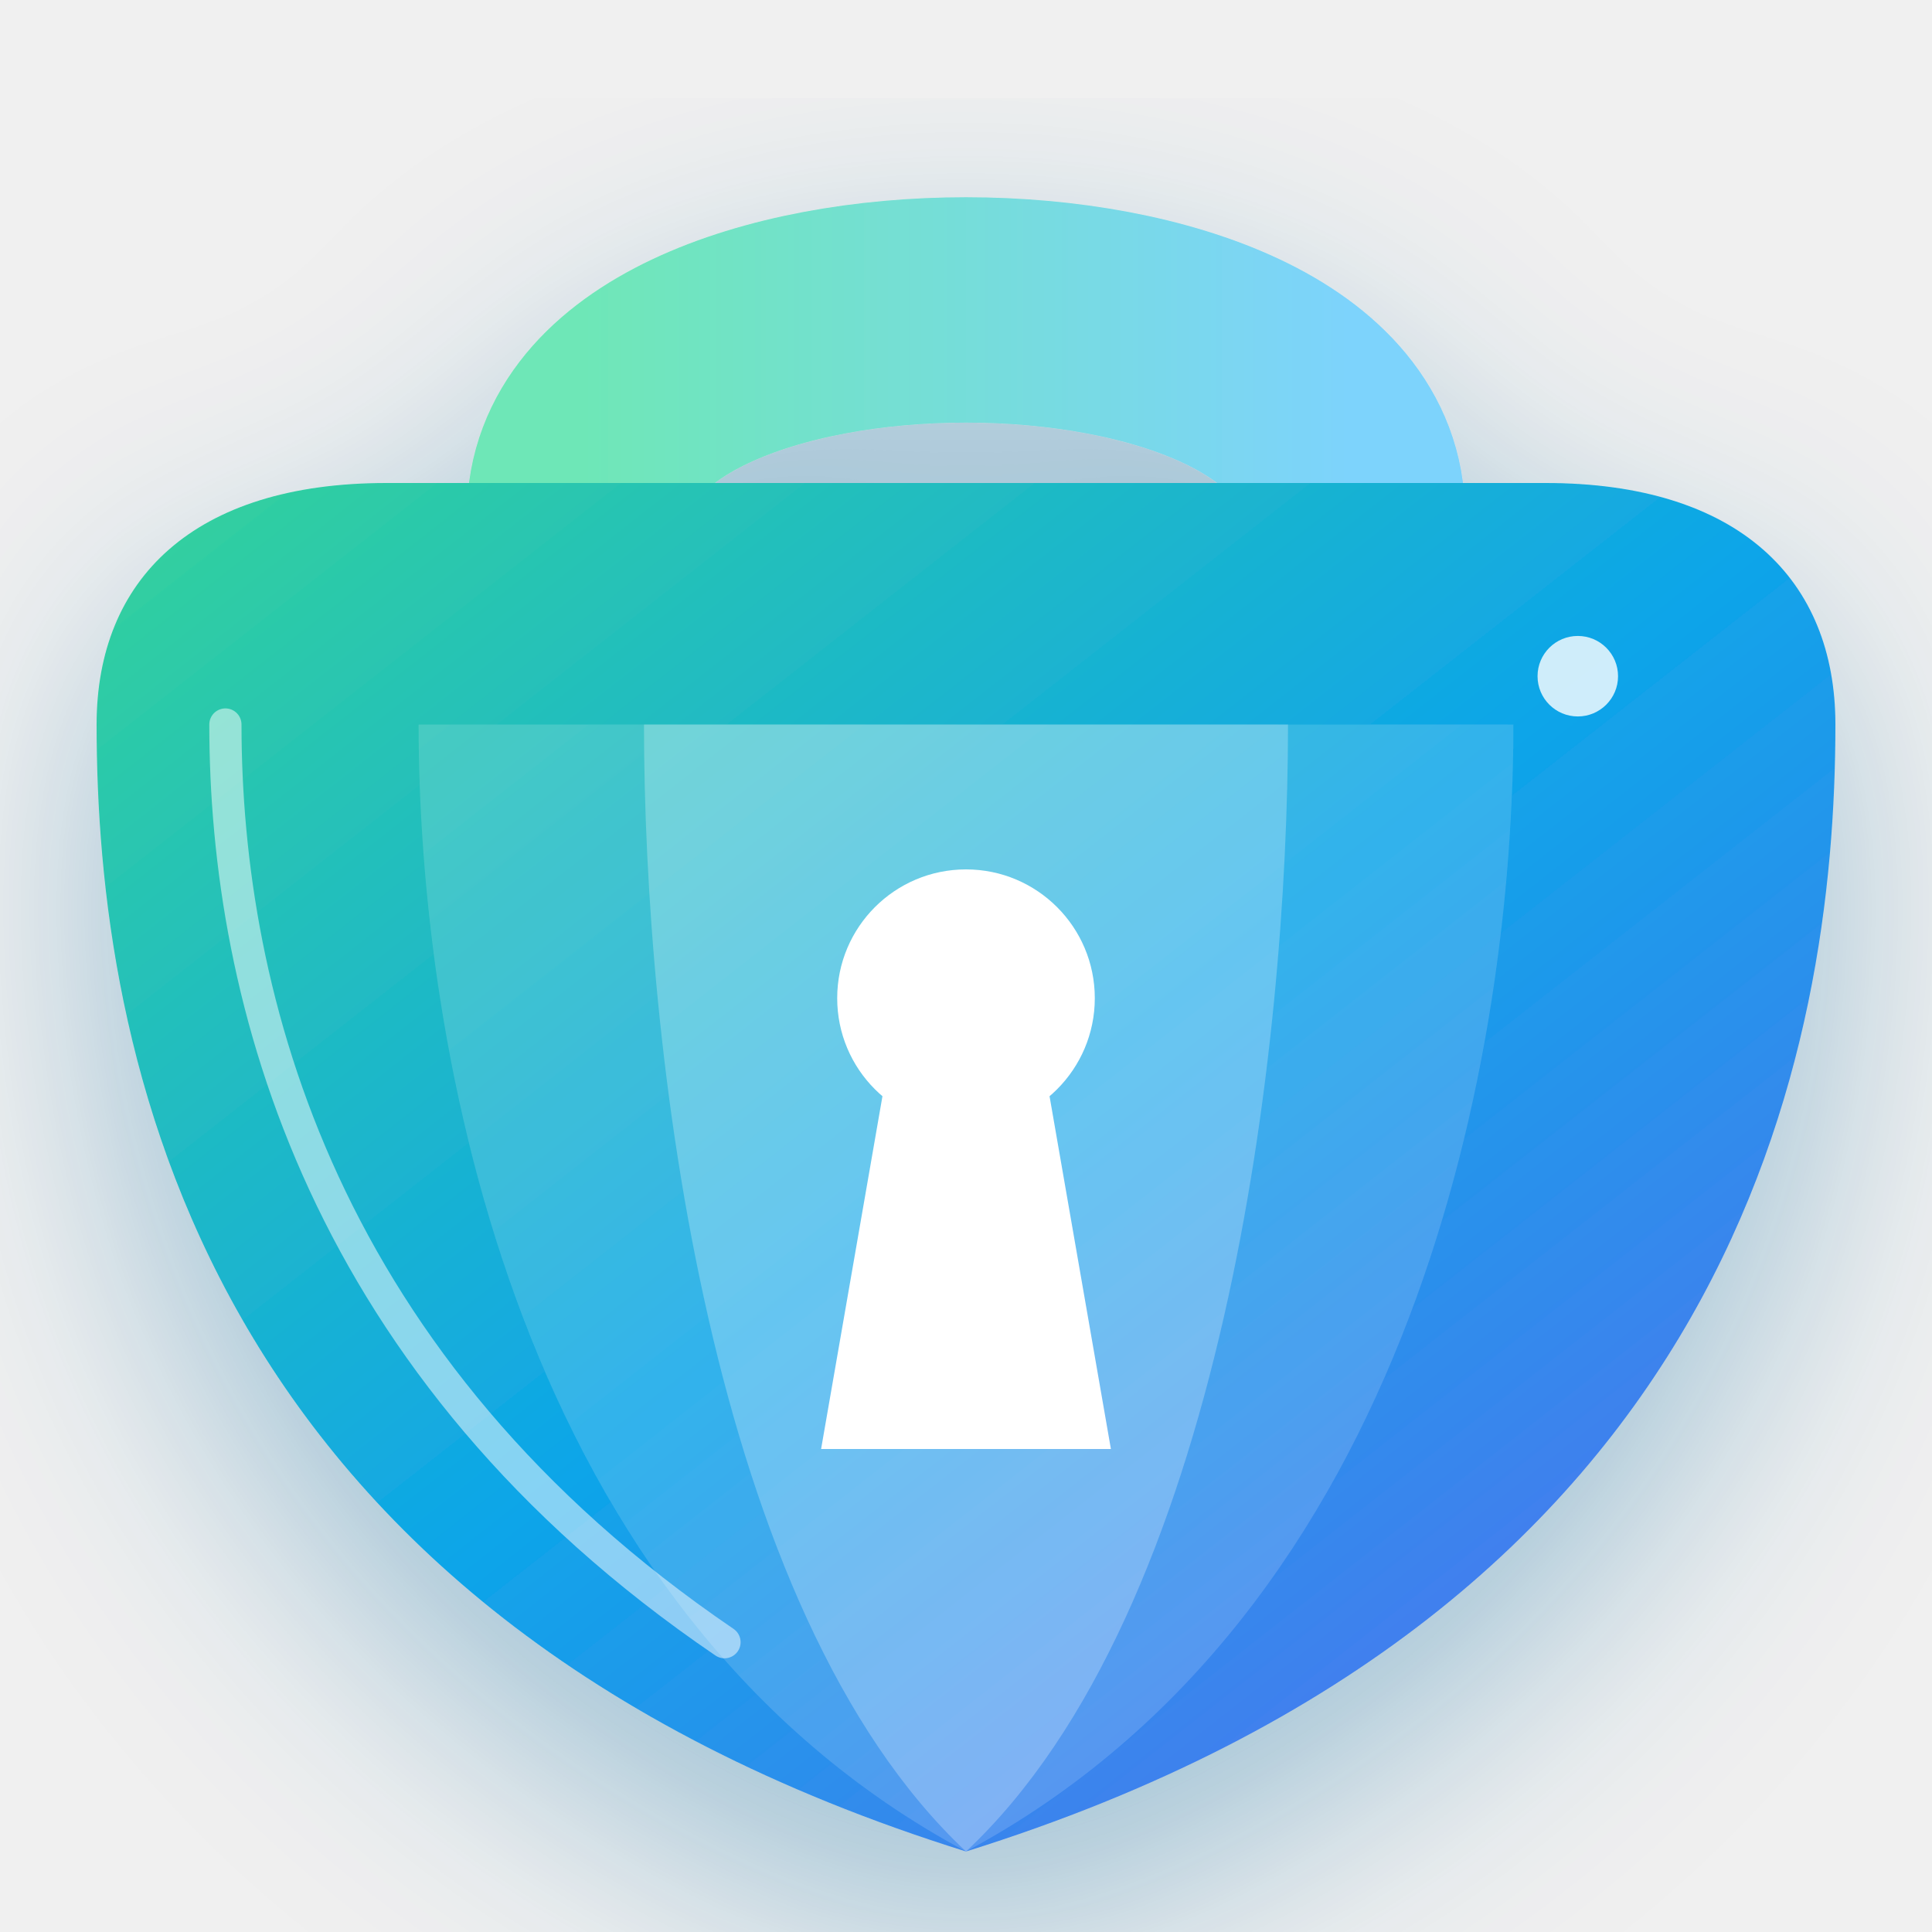
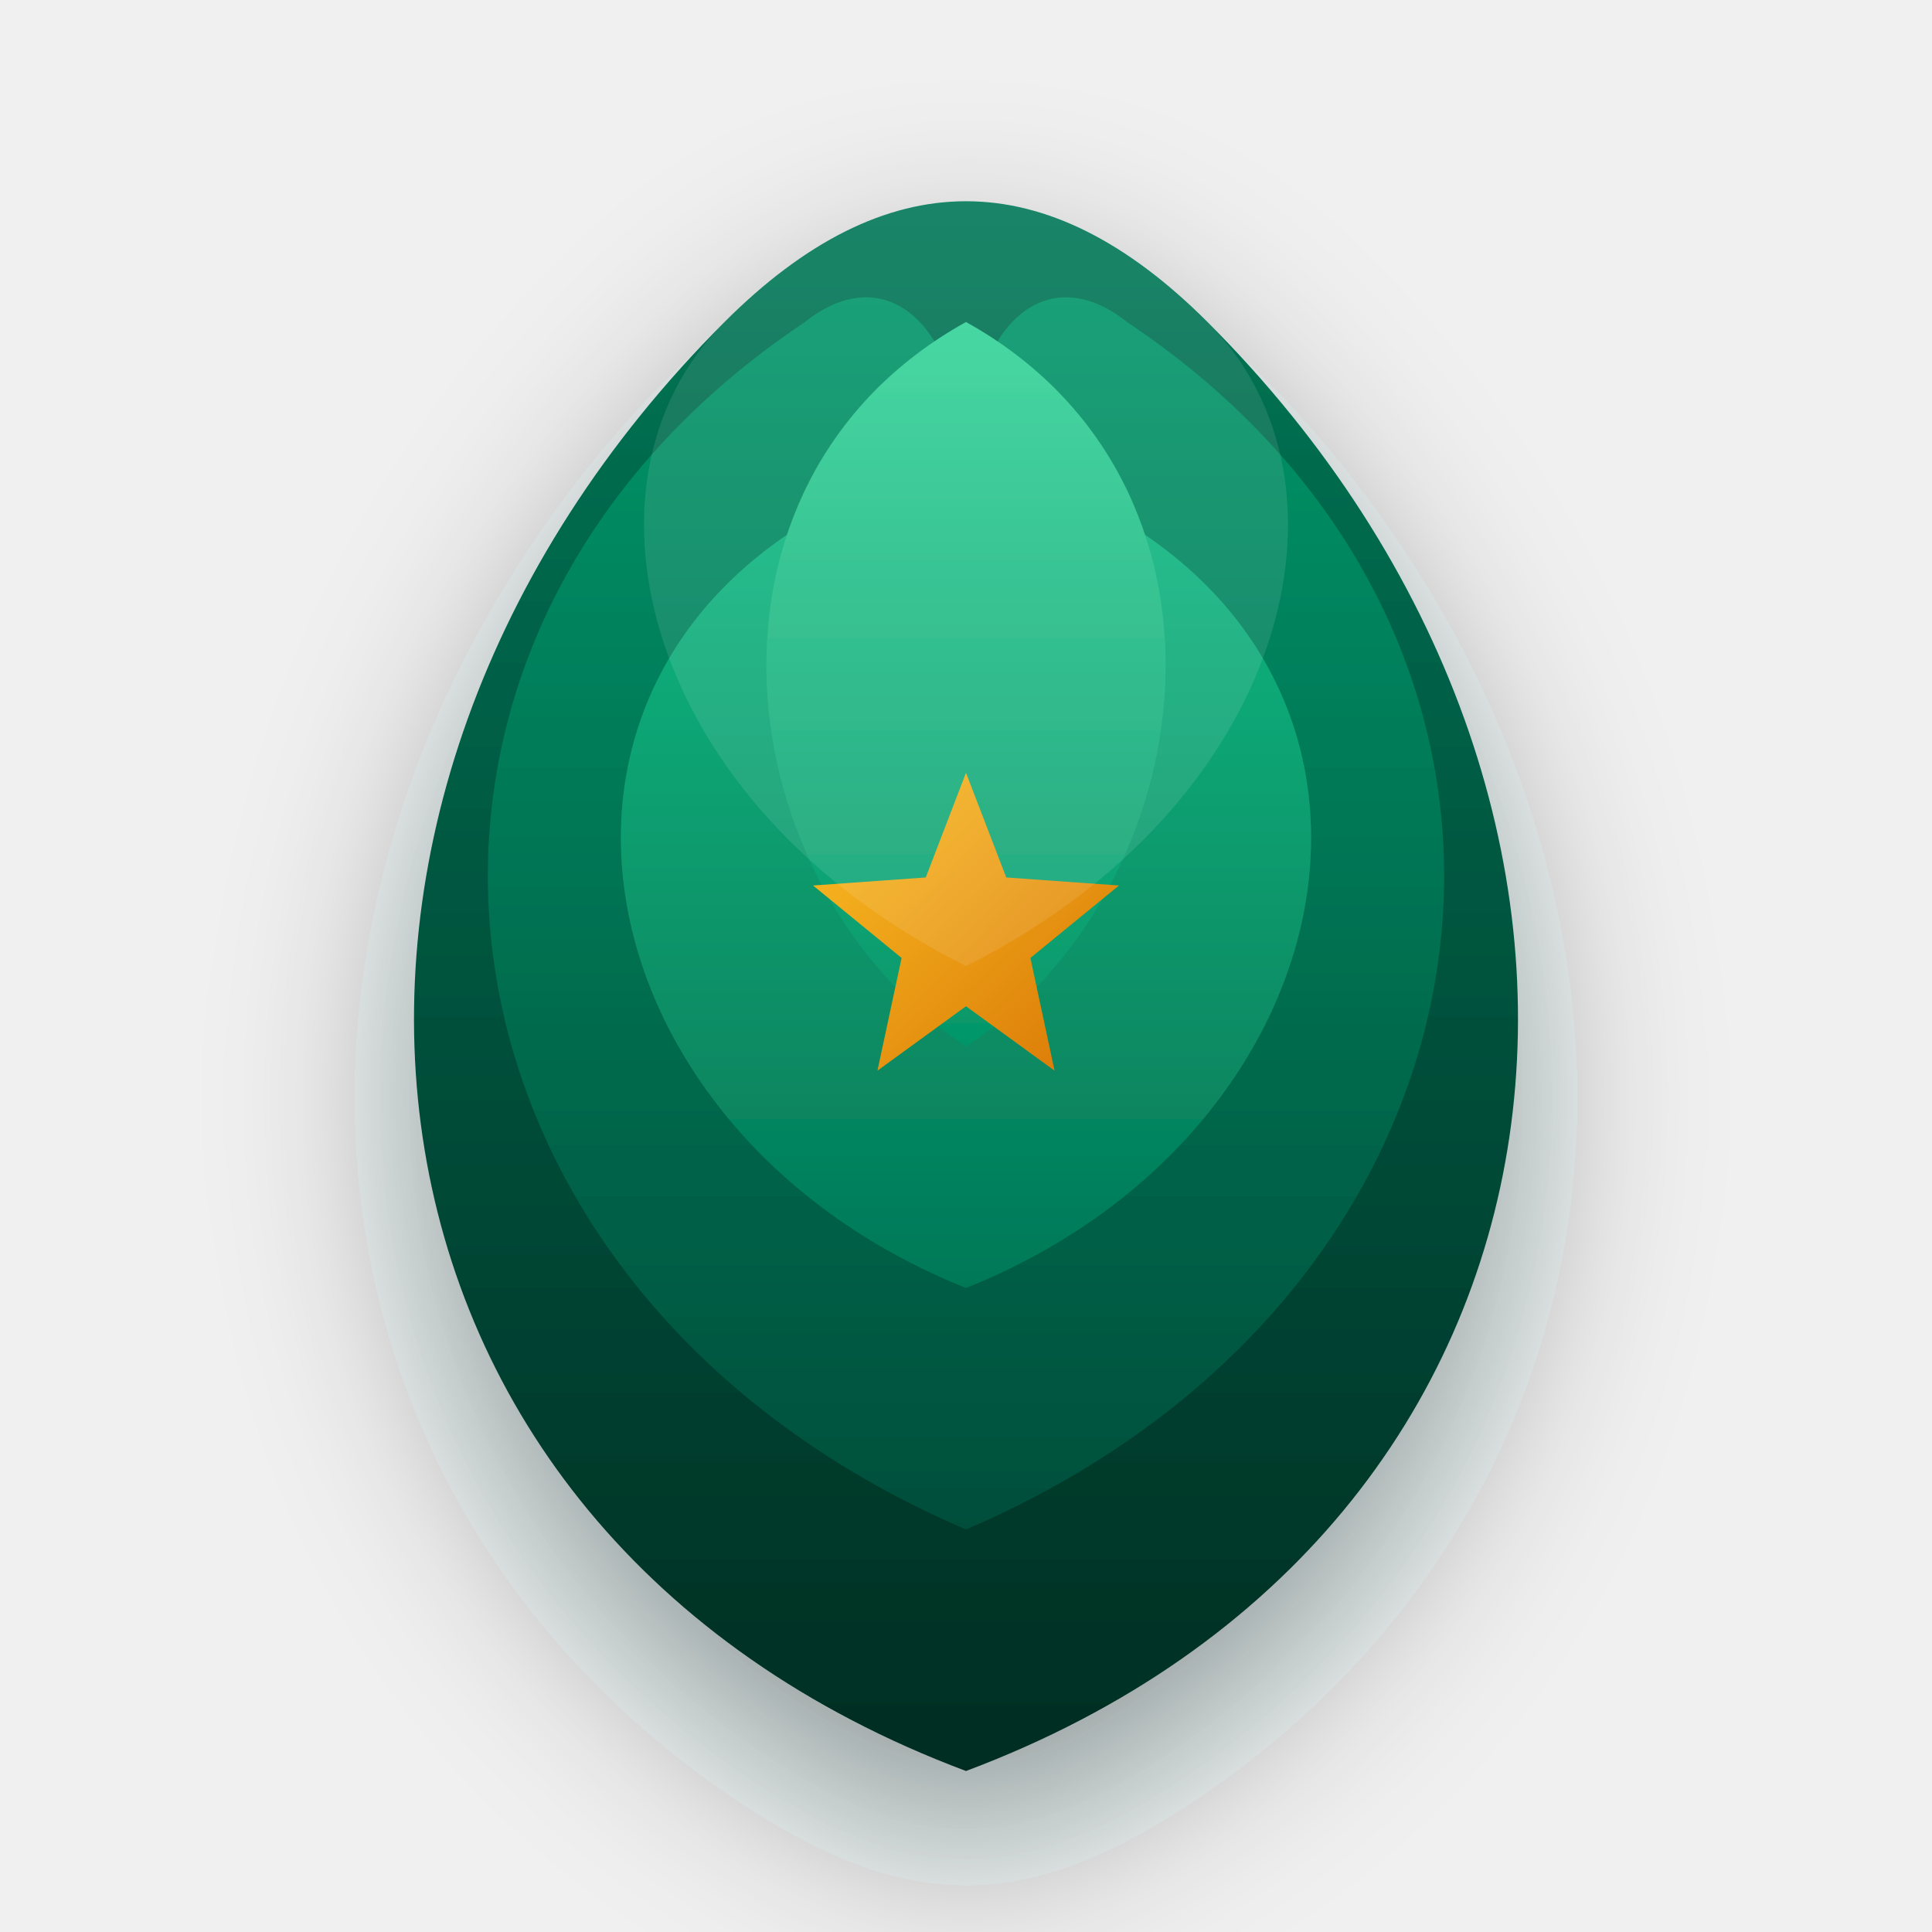
<svg xmlns="http://www.w3.org/2000/svg" viewBox="0 0 120 120" width="100%" height="100%">
  <defs>
-     <linearGradient id="main-grad" x1="0%" y1="0%" x2="100%" y2="100%">
+     <linearGradient id="grad-dark" x1="0%" y1="0%" x2="0%" y2="100%">
+       <stop offset="0%" stop-color="#047857" />
+       <stop offset="100%" stop-color="#022c22" />
+     </linearGradient>
+     <linearGradient id="grad-mid" x1="0%" y1="0%" x2="0%" y2="100%">
+       <stop offset="0%" stop-color="#059669" />
+       <stop offset="100%" stop-color="#064e3b" />
+     </linearGradient>
+     <linearGradient id="grad-light" x1="0%" y1="0%" x2="0%" y2="100%">
+       <stop offset="0%" stop-color="#10b981" />
+       <stop offset="100%" stop-color="#047857" />
+     </linearGradient>
+     <linearGradient id="grad-accent" x1="0%" y1="0%" x2="0%" y2="100%">
      <stop offset="0%" stop-color="#34d399" />
-       <stop offset="50%" stop-color="#0ea5e9" />
-       <stop offset="100%" stop-color="#6366f1" />
+       <stop offset="100%" stop-color="#059669" />
    </linearGradient>
-     <linearGradient id="shackle-grad" x1="0%" y1="0%" x2="100%" y2="0%">
-       <stop offset="0%" stop-color="#6ee7b7" />
-       <stop offset="100%" stop-color="#7dd3fc" />
+     <linearGradient id="grad-gold" x1="0%" y1="0%" x2="100%" y2="100%">
+       <stop offset="0%" stop-color="#fbbf24" />
+       <stop offset="100%" stop-color="#d97706" />
    </linearGradient>
-     <filter id="shadow" x="-20%" y="-20%" width="140%" height="140%">
-       <feDropShadow dx="0" dy="6" stdDeviation="8" flood-color="#0369a1" flood-opacity="0.35" />
+     <filter id="glow" x="-20%" y="-20%" width="140%" height="140%">
+       <feDropShadow dx="0" dy="5" stdDeviation="6" flood-color="#022c22" flood-opacity="0.4" />
    </filter>
  </defs>
-   <g filter="url(#shadow)">
-     <path d="M 36 45 V 32 C 36 15, 84 15, 84 32 V 45" fill="none" stroke="url(#shackle-grad)" stroke-width="14" stroke-linecap="round" />
-     <path d="M 60 115 C 108 100, 114 65, 114 45 C 114 36, 108 30, 96 30 H 24 C 12 30, 6 36, 6 45 C 6 65, 12 100, 60 115 Z" fill="url(#main-grad)" />
-     <path d="M 60 115 C 88 100, 94 65, 94 45 H 26 C 26 65, 32 100, 60 115 Z" fill="#ffffff" opacity="0.15" />
-     <path d="M 60 115 C 76 100, 80 65, 80 45 H 40 C 40 65, 44 100, 60 115 Z" fill="#ffffff" opacity="0.25" />
+   <g filter="url(#glow)">
+     <path d="M 60 110 C 20 95, 15 50, 45 20 C 55 10, 65 10, 75 20 C 105 50, 100 95, 60 110 Z" fill="url(#grad-dark)" />
+     <path d="M 60 95 C 25 80, 20 40, 50 20 C 55 16, 60 20, 60 30 Z" fill="url(#grad-mid)" />
+     <path d="M 60 95 C 95 80, 100 40, 70 20 C 65 16, 60 20, 60 30 Z" fill="url(#grad-mid)" />
+     <path d="M 60 80 C 35 70, 30 40, 55 30 C 58 28, 60 31, 60 40 Z" fill="url(#grad-light)" />
+     <path d="M 60 80 C 85 70, 90 40, 65 30 C 62 28, 60 31, 60 40 Z" fill="url(#grad-light)" />
+     <path d="M 60 65 C 45 55, 42 30, 60 20 C 78 30, 75 55, 60 65 Z" fill="url(#grad-accent)" />
  </g>
-   <circle cx="60" cy="62" r="8" fill="#ffffff" />
-   <path d="M 55 67 L 65 67 L 69 90 L 51 90 Z" fill="#ffffff" />
-   <path d="M 14 45 C 14 62, 20 85, 45 102" fill="none" stroke="#ffffff" stroke-width="2" stroke-linecap="round" opacity="0.5" />
-   <circle cx="98" cy="42" r="2.5" fill="#ffffff" opacity="0.8" />
+   <path d="M 60 48 L 62.5 54.5 L 69.5 55 L 64 59.5 L 65.5 66.5 L 60 62.5 L 54.5 66.5 L 56 59.5 L 50.5 55 L 57.5 54.5 Z" fill="url(#grad-gold)" />
+   <path d="M 45 20 C 55 10, 65 10, 75 20 C 85 30, 80 50, 60 60 C 40 50, 35 30, 45 20 Z" fill="#ffffff" opacity="0.1" />
</svg>
